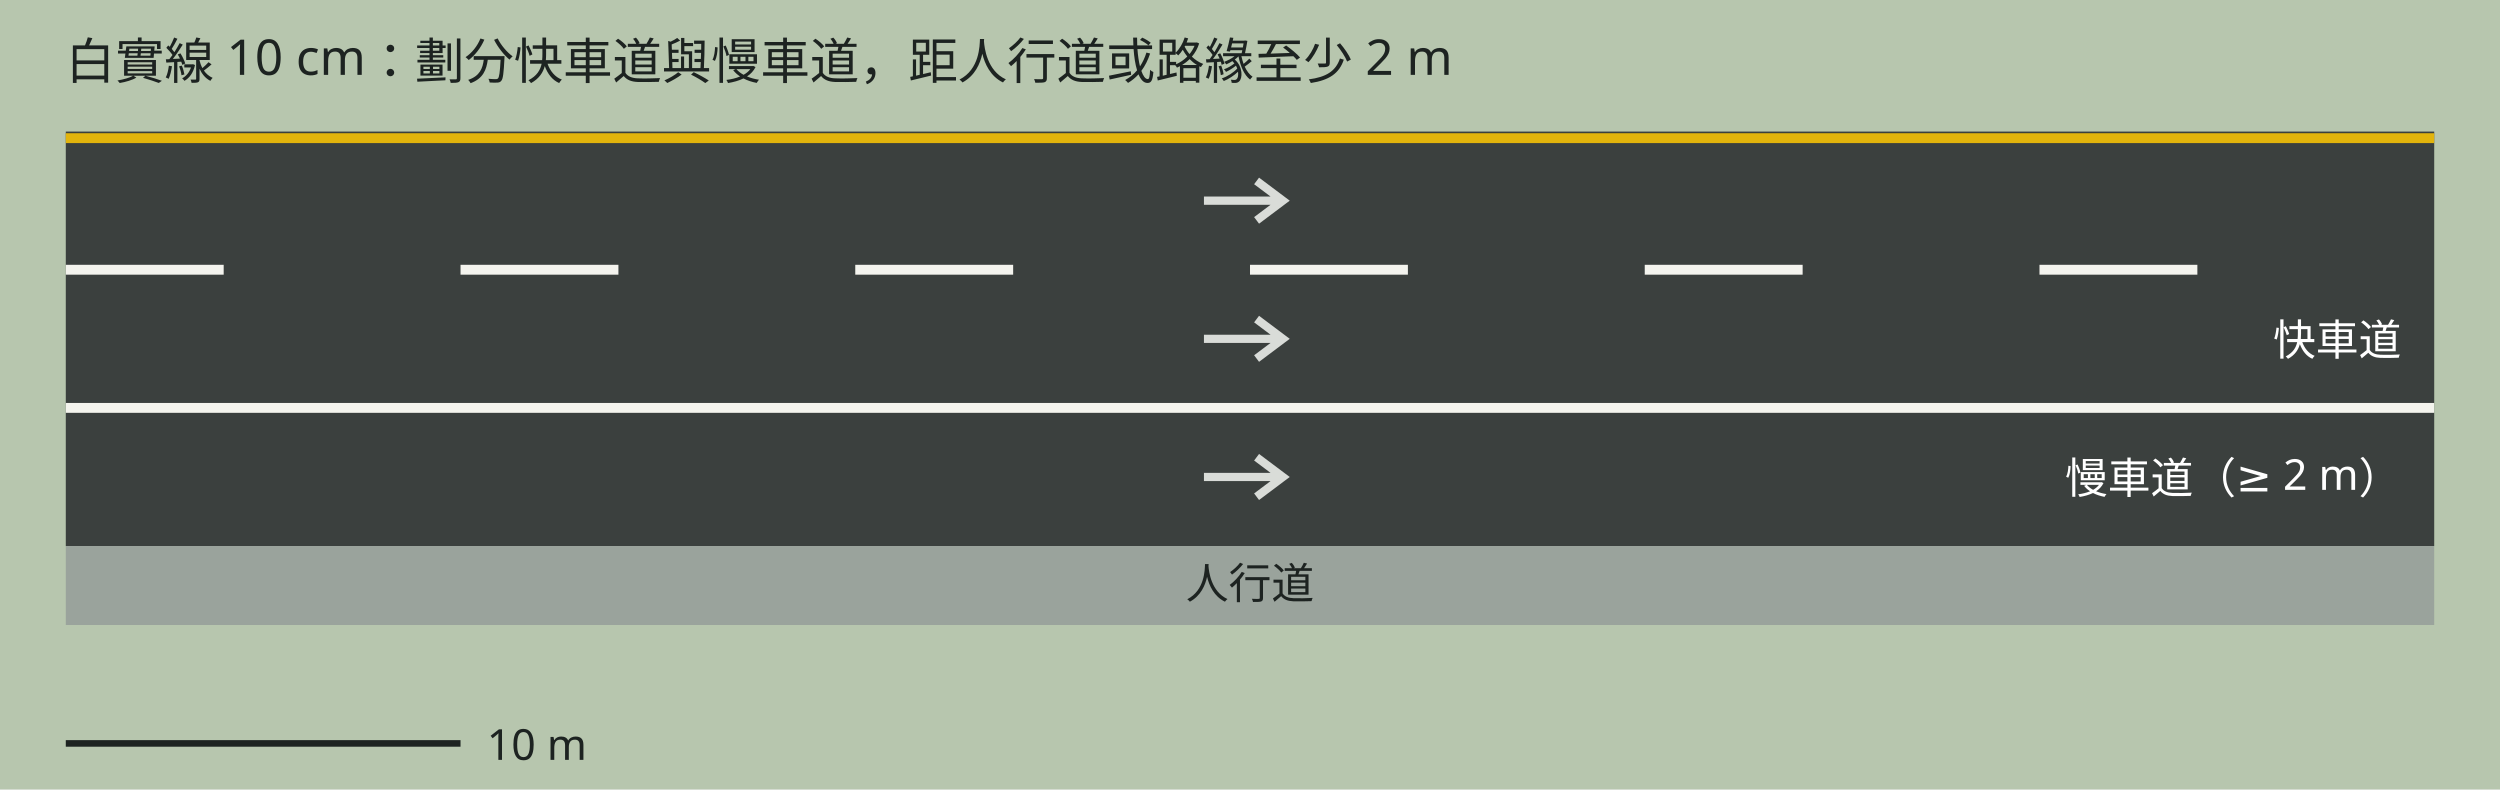
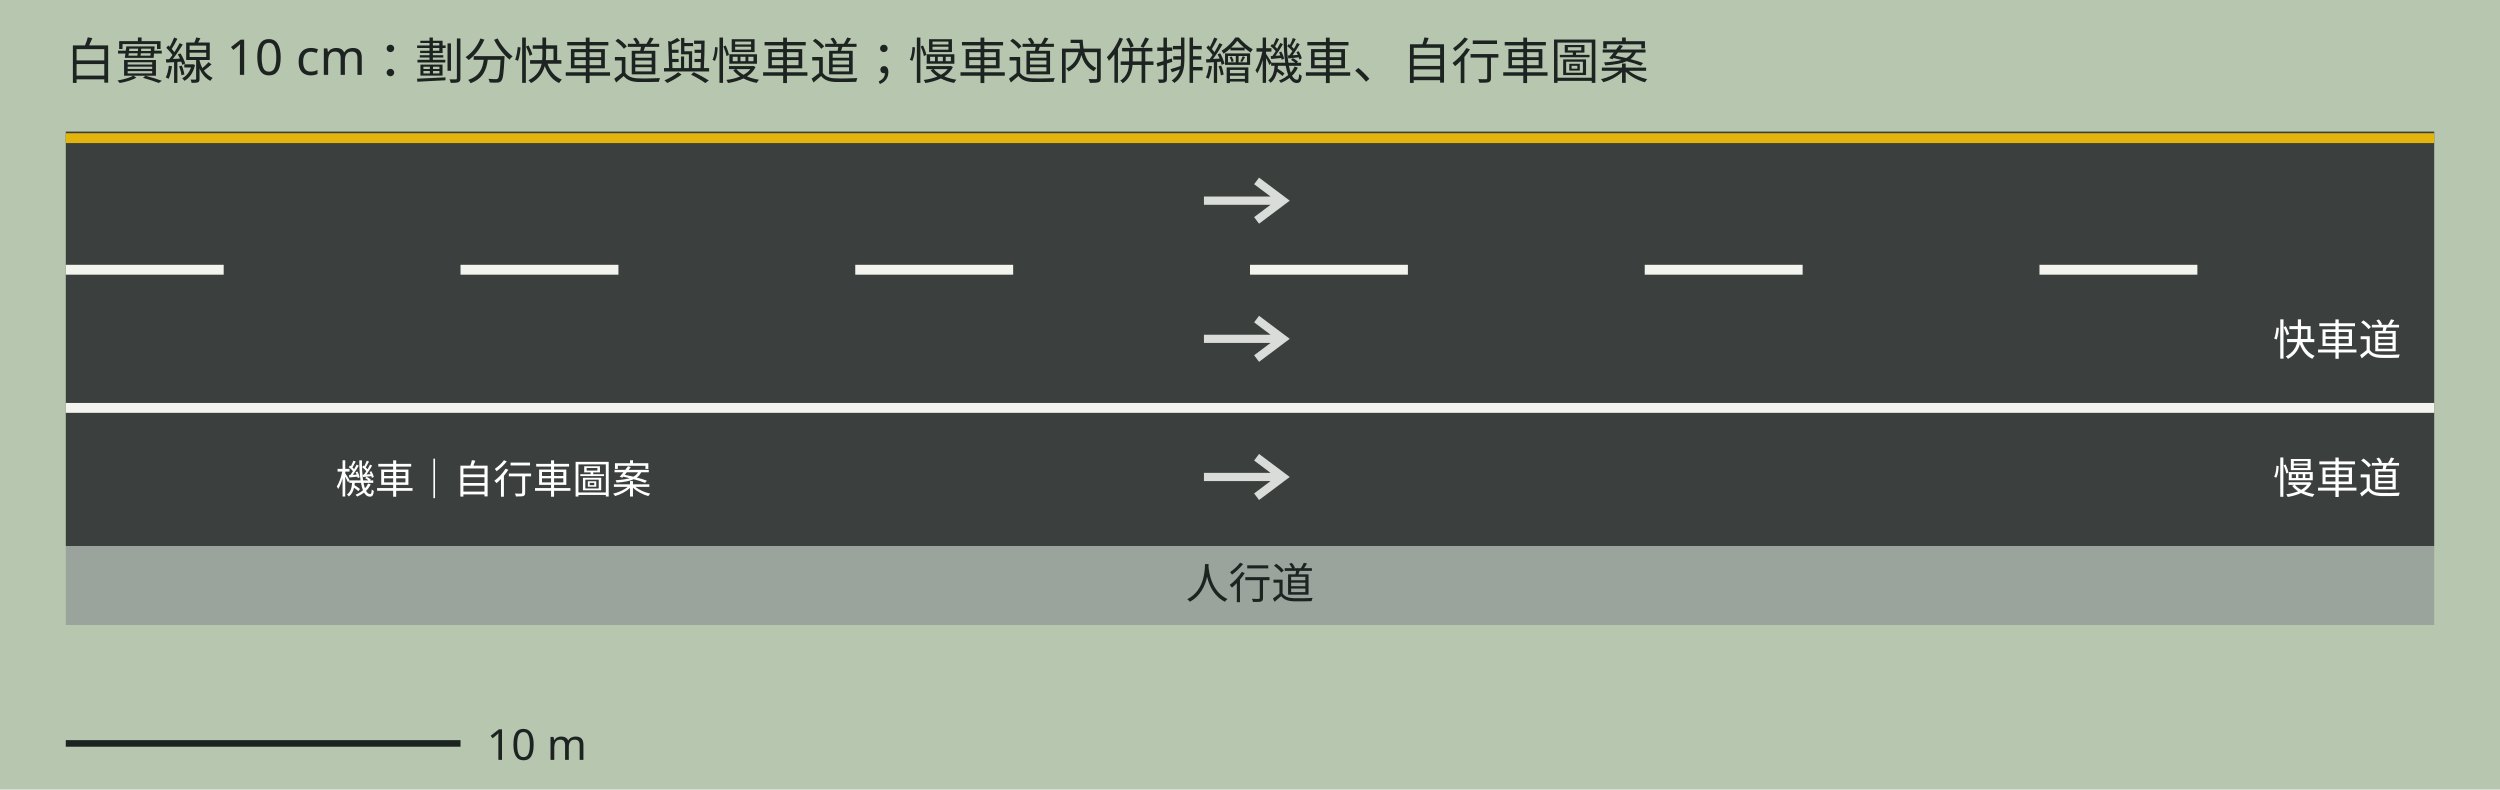
<svg xmlns="http://www.w3.org/2000/svg" viewBox="0 0 760 240" role="img" aria-label="快慢車道分隔線示意">
  <rect width="760" height="240" fill="#b7c6ae" />
  <rect x="20" y="40" width="720" height="126.0" fill="#3b403e" />
  <rect x="20" y="166.0" width="720" height="24" fill="#9aa39c" />
  <line x1="20" y1="42" x2="740" y2="42" stroke="#e2b40c" stroke-width="3" />
  <line x1="20" y1="82.0" x2="740" y2="82.0" stroke="#f4f4ee" stroke-width="3" stroke-dasharray="48 72" />
  <line x1="20" y1="124.0" x2="740" y2="124.0" stroke="#f4f4ee" stroke-width="3" />
  <path d="M366,61.0 L390,61.0 M382,55.0 L390,61.0 L382,67.0" stroke="#d9dcd8" stroke-width="2.5" fill="none" />
  <path d="M366,103.0 L390,103.0 M382,97.0 L390,103.0 L382,109.0" stroke="#d9dcd8" stroke-width="2.5" fill="none" />
  <path d="M366,145.0 L390,145.0 M382,139.0 L390,145.0 L382,151.0" stroke="#d9dcd8" stroke-width="2.5" fill="none" />
  <text x="730" y="108.0" font-size="13" fill="#fff" text-anchor="end" font-family="sans-serif">快車道</text>
-   <text x="730" y="150.0" font-size="13" fill="#fff" text-anchor="end" font-family="sans-serif">慢車道（≥ 2 m）</text>
+   <text x="730" y="150.0" font-size="13" fill="#fff" text-anchor="end" font-family="sans-serif">慢車道</text>
  <text x="380.0" y="182.0" font-size="13" fill="#1d2321" text-anchor="middle" font-family="sans-serif">人行道</text>
-   <text x="20" y="24" font-size="15" fill="#1d2321" text-anchor="start" font-family="sans-serif">白實線 10 cm：劃分快車道與慢車道，距人行道或路緣至少 2 m</text>
+   <text x="150" y="150.0" font-size="12" fill="#fff" text-anchor="middle" font-family="sans-serif">機車｜自行車圖案</text>
+   <text x="20" y="24" font-size="15" fill="#1d2321" text-anchor="start" font-family="sans-serif">白實線 10 cm：劃分快車道與慢車道；慢車道內併排繪機車、自行車圖案</text>
  <line x1="20" y1="226" x2="140" y2="226" stroke="#1d2321" stroke-width="2" />
  <text x="148" y="231" font-size="13" fill="#1d2321" text-anchor="start" font-family="sans-serif">10 m</text>
</svg>
